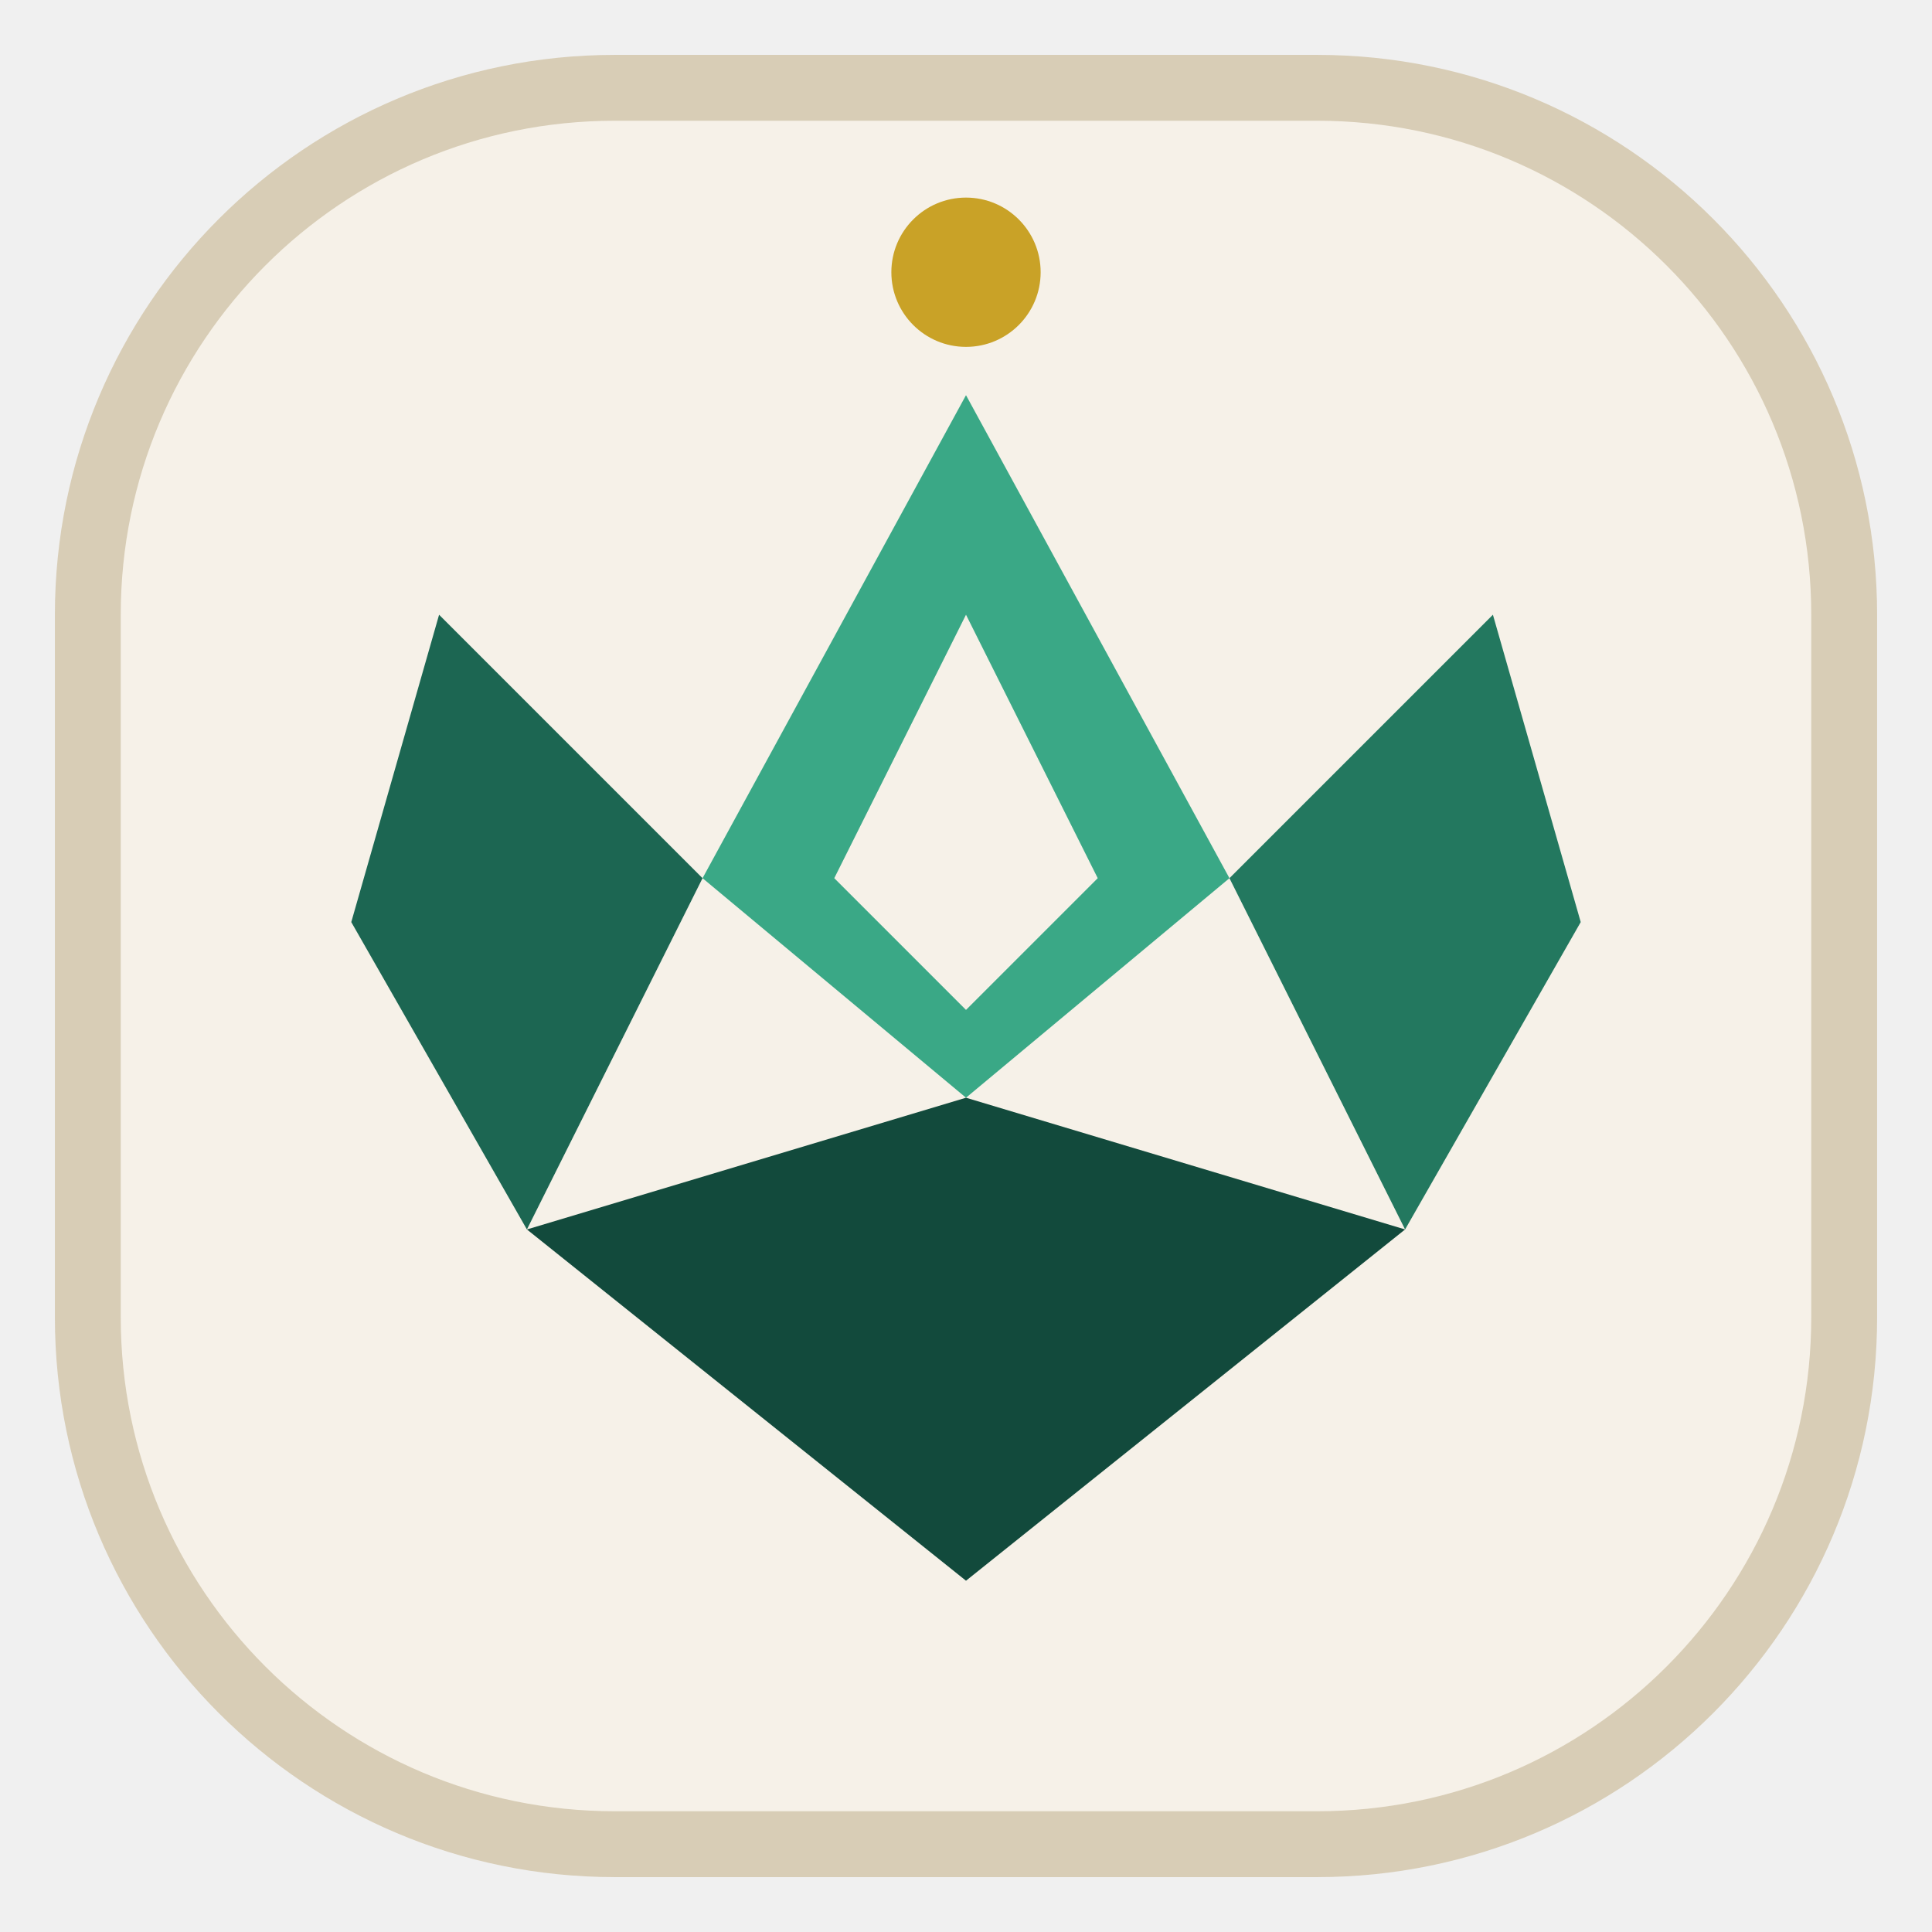
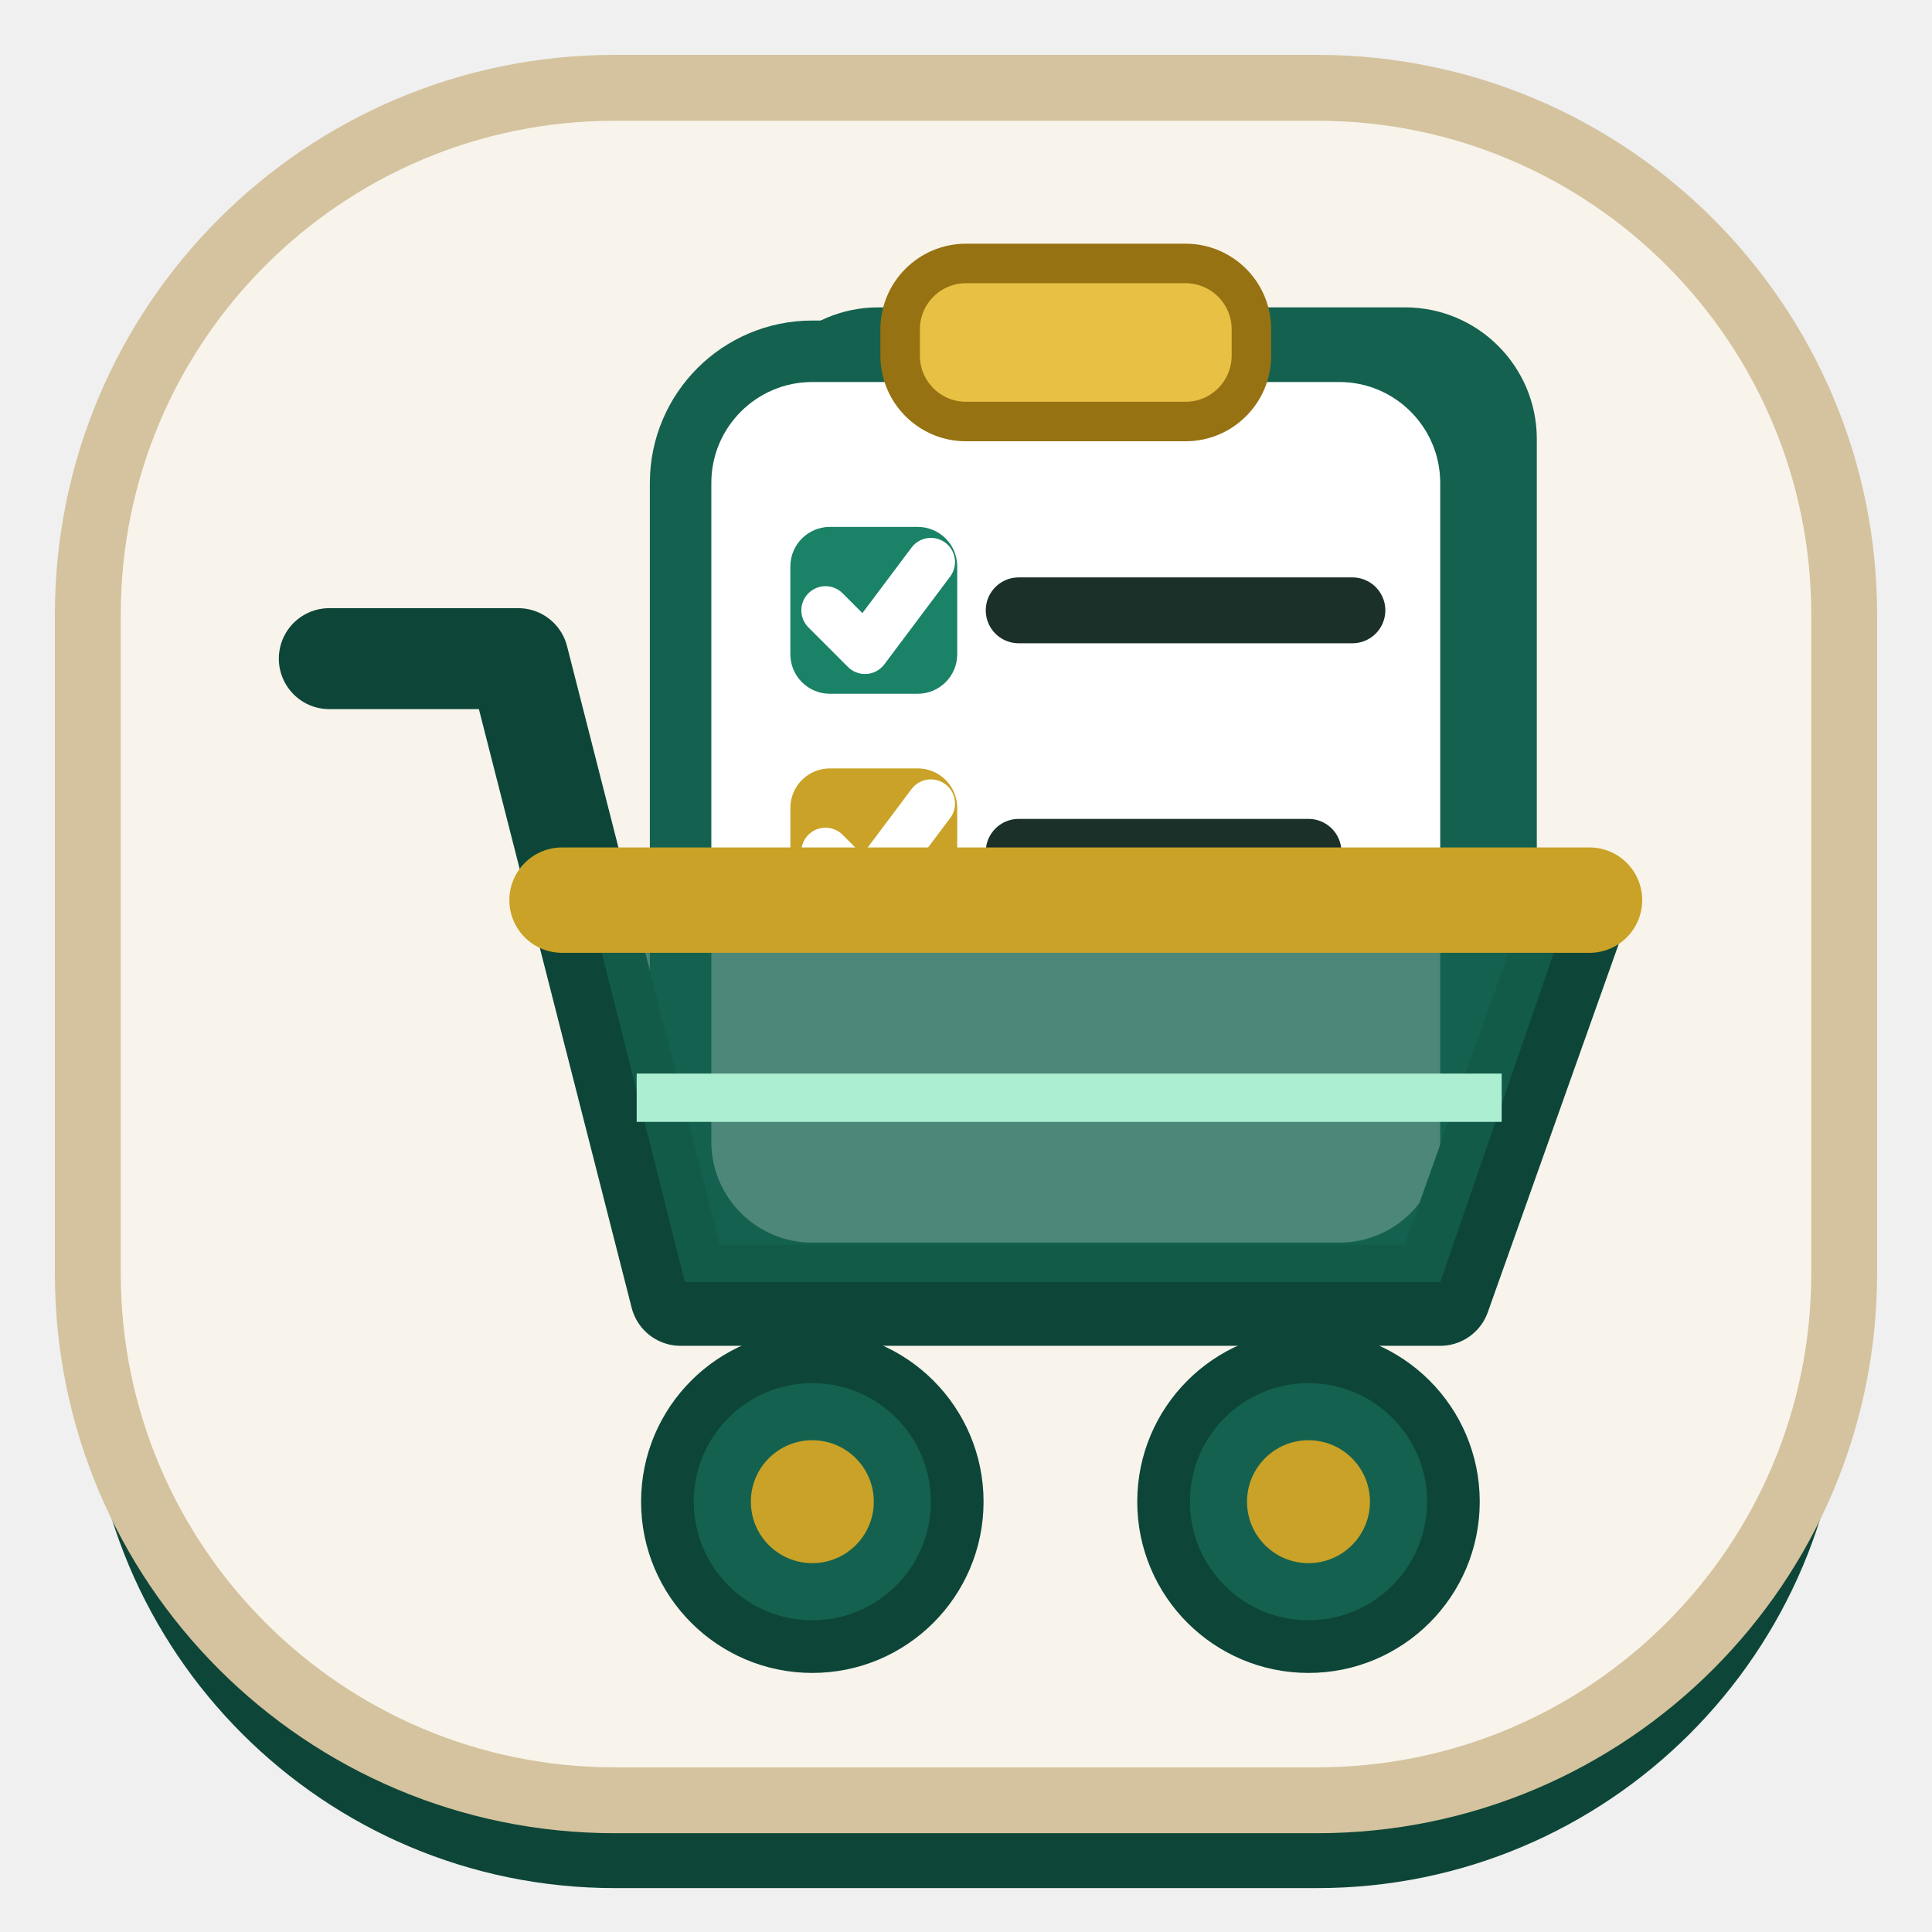
- <svg xmlns="http://www.w3.org/2000/svg" viewBox="0 0 44 44" width="44" height="44">
-   <rect x="2" y="2" width="40" height="40" rx="12" fill="#f6f1e8" stroke="#d8cdb6" stroke-width="1.5" />
-   <path d="M 22 9 L 28 20 L 22 25 L 16 20 Z" fill="#3aa886" />
-   <path d="M 10 14 L 16 20 L 12 28 L 8 21 Z" fill="#1c6652" />
-   <path d="M 34 14 L 36 21 L 32 28 L 28 20 Z" fill="#23785f" />
-   <path d="M 12 28 L 22 25 L 32 28 L 22 36 Z" fill="#124a3c" />
-   <polygon points="22,14 25,20 22,23 19,20" fill="#f6f1e8" />
-   <circle cx="22" cy="6.2" r="1.7" fill="#c9a227" />
+ <svg xmlns="http://www.w3.org/2000/svg" viewBox="0 0 44 44" fill="none">
+   <rect x="2" y="4" width="40" height="39" rx="12" fill="#0d4638" />
+   <rect x="2" y="2" width="40" height="39" rx="12" fill="#f8f4eb" stroke="#d4c39e" stroke-width="1.5" />
+   <rect x="17" y="7" width="18" height="21" rx="3" fill="#14614f" />
+   <rect x="15.5" y="8" width="18" height="21" rx="3" fill="#ffffff" stroke="#14614f" stroke-width="1.4" />
+   <rect x="20.5" y="6" width="8" height="3.6" rx="1.5" fill="#e8c044" stroke="#967212" stroke-width="0.9" />
+   <rect x="18" y="12" width="3.8" height="3.8" rx="0.9" fill="#198267" />
+   <path d="M18.8 13.9 L19.7 14.8 L21.2 12.8" stroke="#ffffff" stroke-width="1.1" stroke-linecap="round" stroke-linejoin="round" />
+   <line x1="23.2" y1="13.9" x2="30.8" y2="13.9" stroke="#1a3028" stroke-width="1.5" stroke-linecap="round" />
+   <rect x="18" y="17.5" width="3.8" height="3.8" rx="0.9" fill="#c9a227" />
+   <path d="M18.8 19.4 L19.7 20.3 L21.2 18.3" stroke="#ffffff" stroke-width="1.1" stroke-linecap="round" stroke-linejoin="round" />
+   <line x1="23.2" y1="19.4" x2="29.8" y2="19.4" stroke="#1a3028" stroke-width="1.5" stroke-linecap="round" />
+   <path d="M7.5 15 H11.8 L15.5 29.5 H32.8 L36 20.5 H13.2" stroke="#0d4638" stroke-width="2.3" stroke-linecap="round" stroke-linejoin="round" />
+   <polygon points="13.4,20.5 35.8,20.5 32.8,29.2 15.6,29.2" fill="#14614f" fill-opacity="0.76" />
+   <line x1="12.8" y1="20.5" x2="36.2" y2="20.5" stroke="#c9a227" stroke-width="2.4" stroke-linecap="round" />
+   <line x1="14.5" y1="25" x2="34.2" y2="25" stroke="#aceed2" stroke-width="1.1" />
+   <circle cx="18.5" cy="34.2" r="3.3" fill="#14614f" stroke="#0d4638" stroke-width="1.2" />
+   <circle cx="18.5" cy="34.2" r="1.4" fill="#c9a227" />
+   <circle cx="29.8" cy="34.2" r="3.3" fill="#14614f" stroke="#0d4638" stroke-width="1.2" />
+   <circle cx="29.8" cy="34.2" r="1.4" fill="#c9a227" />
</svg>
